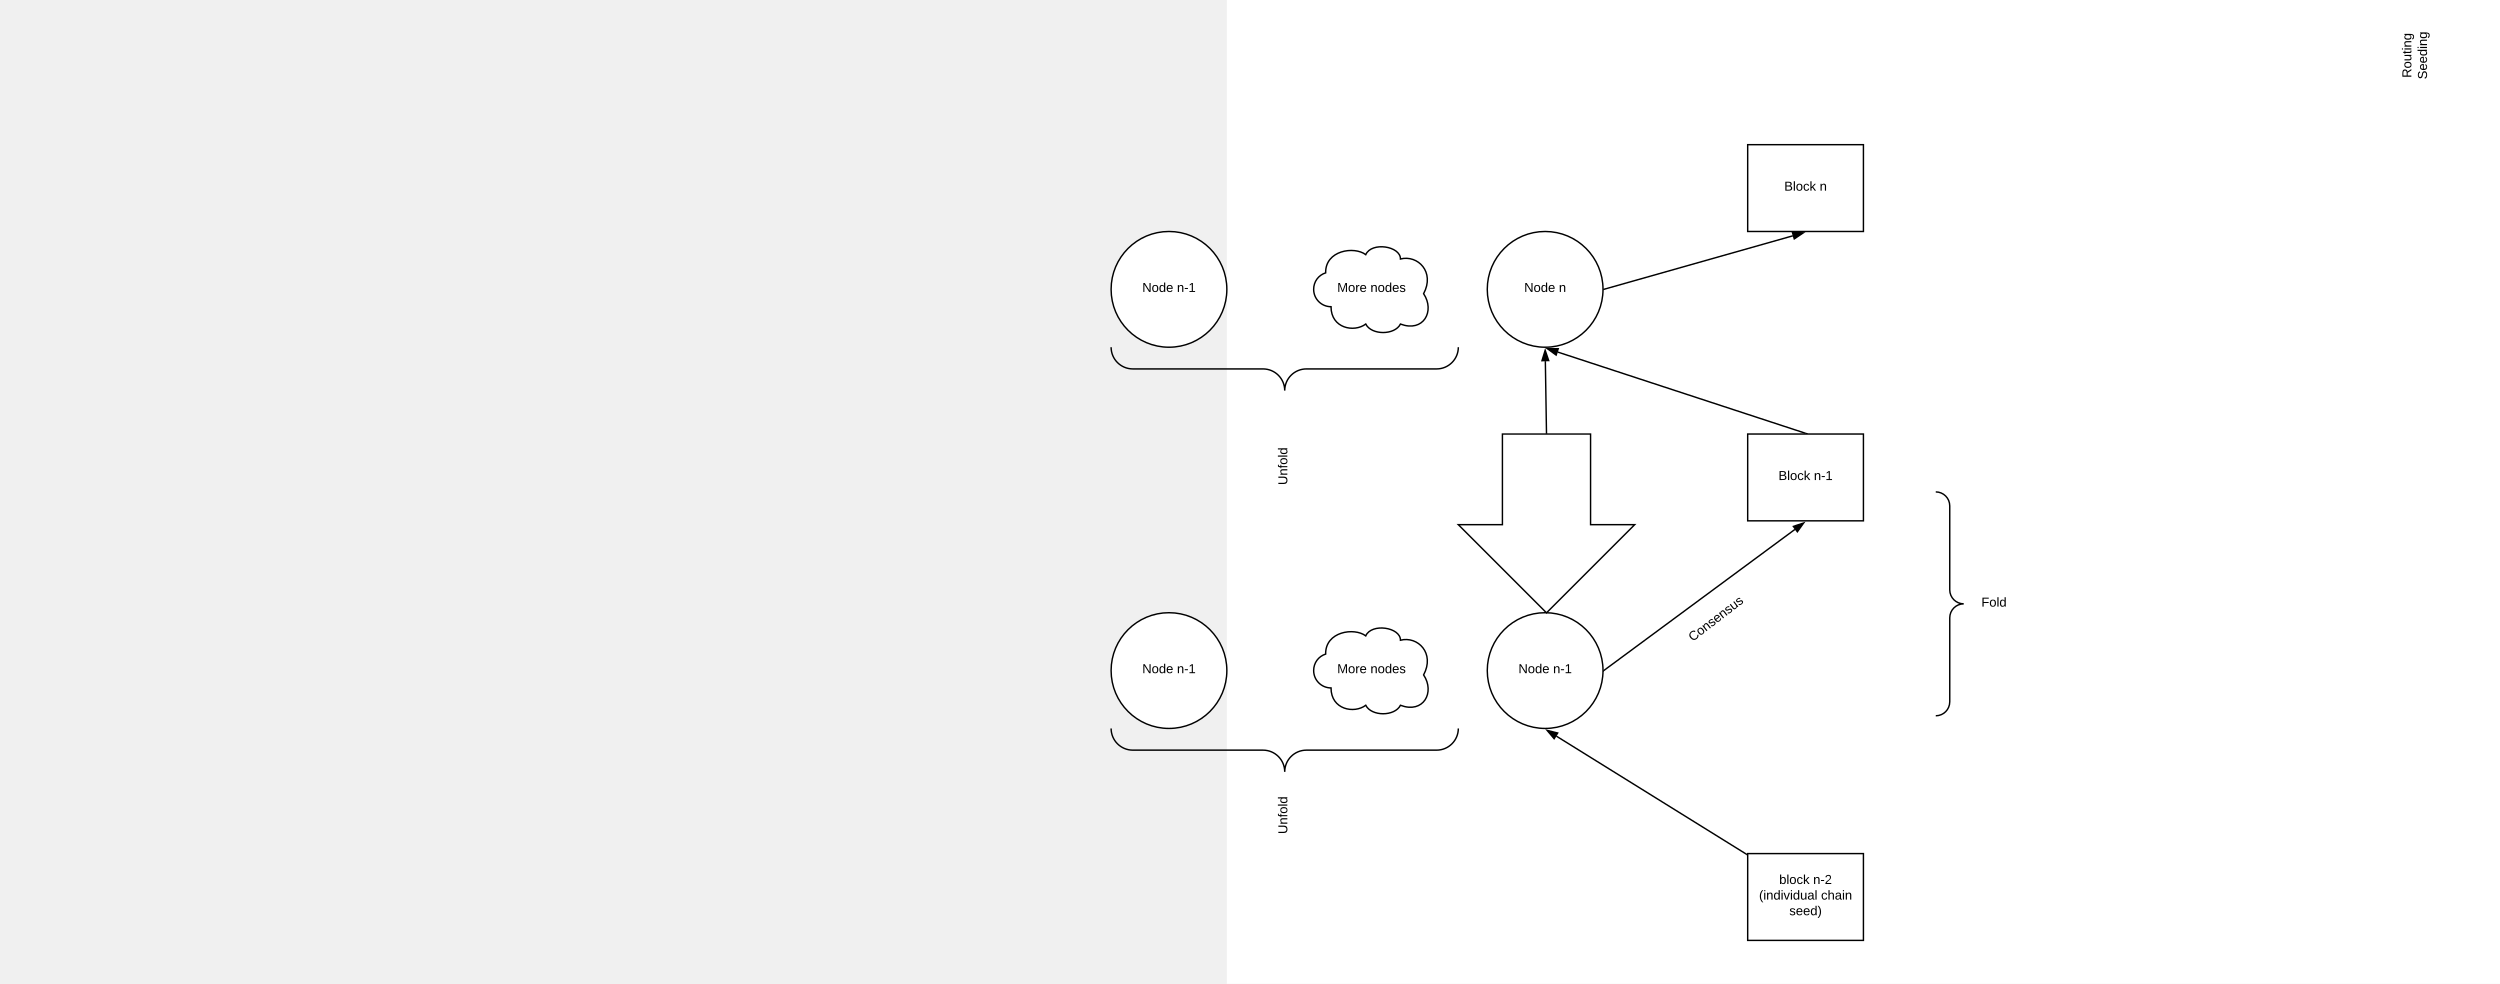
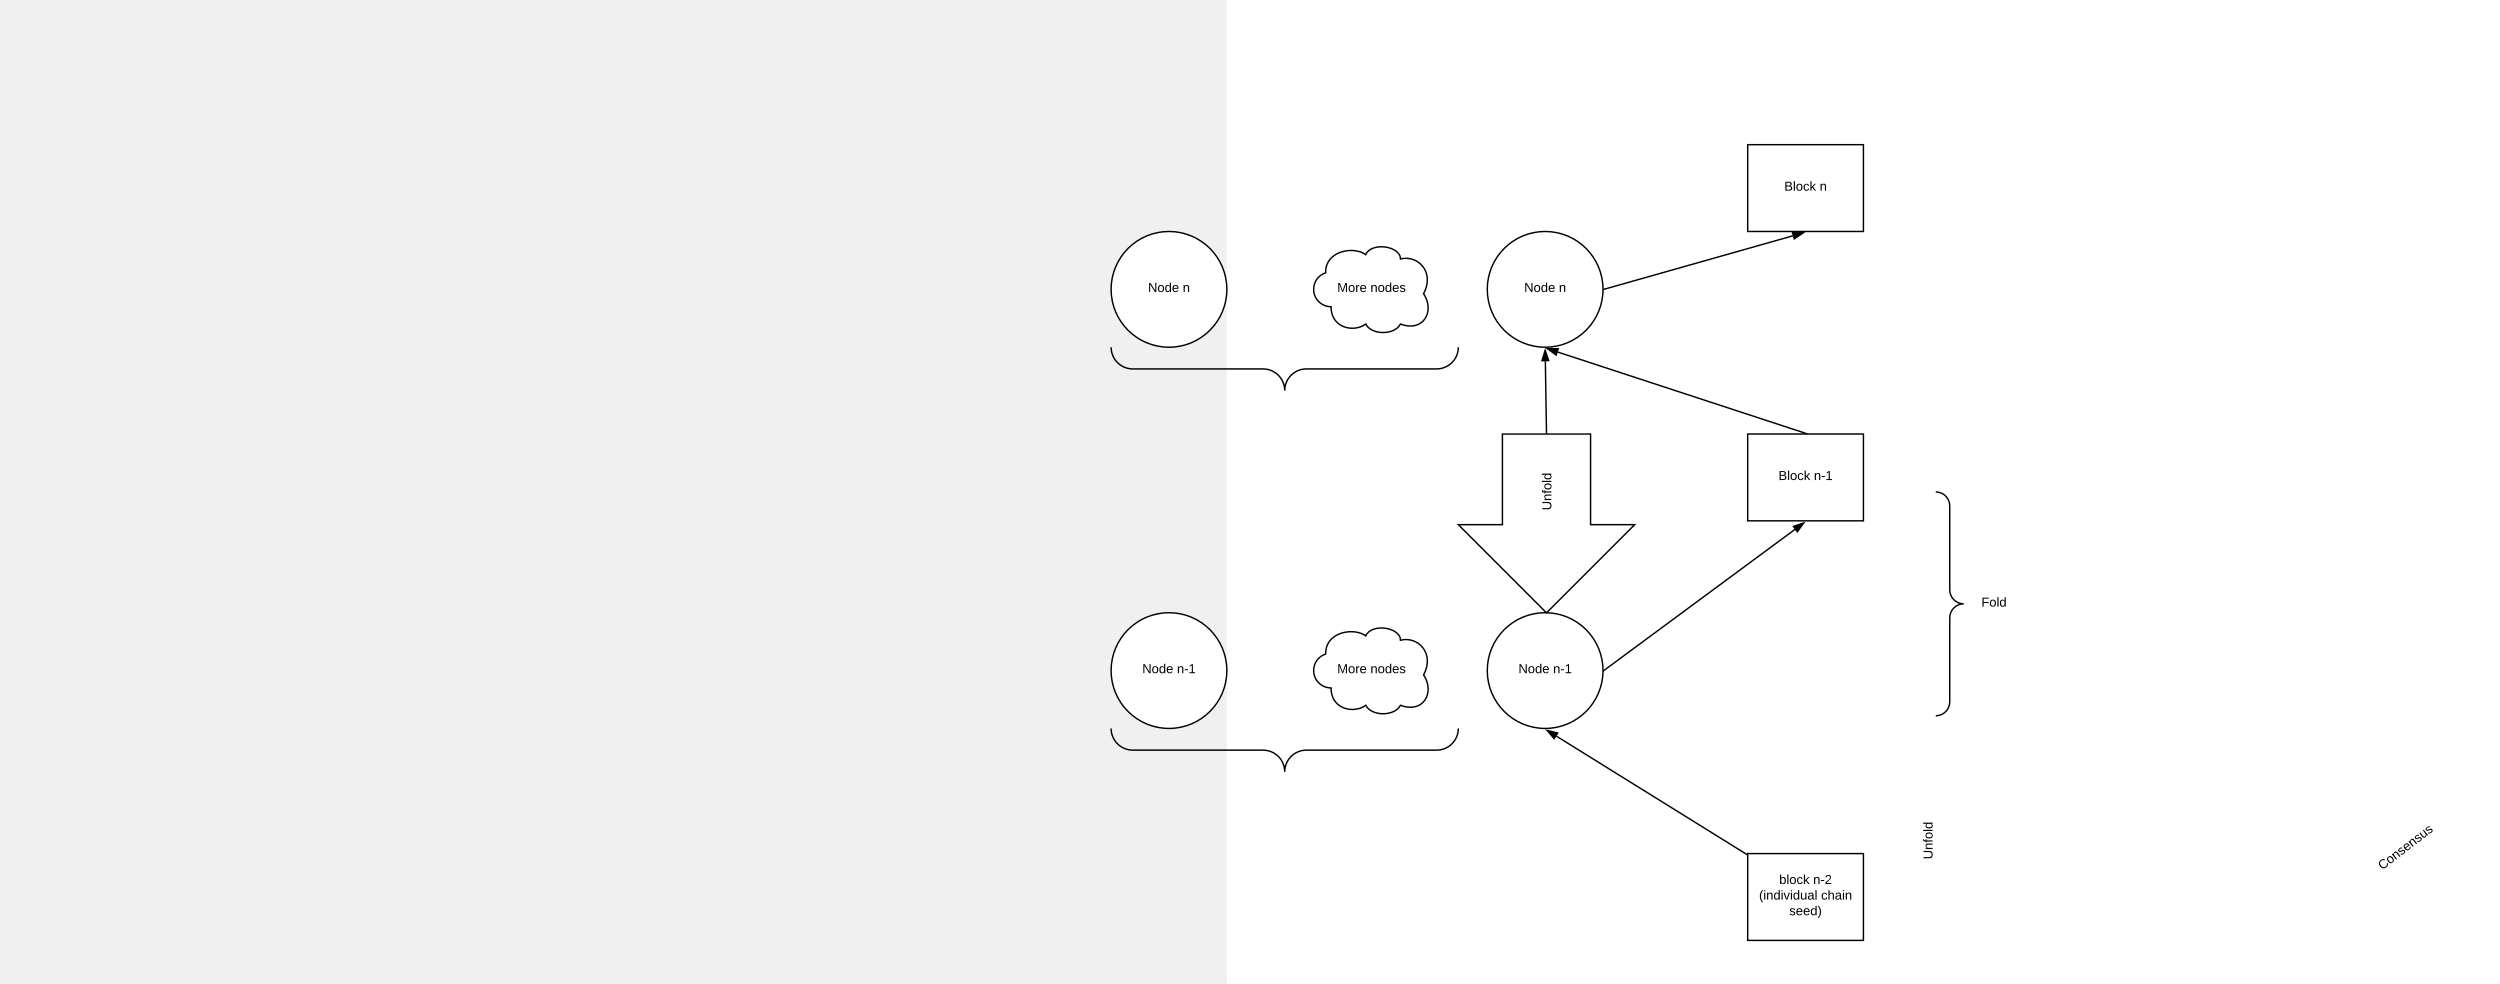
<svg xmlns="http://www.w3.org/2000/svg" xmlns:ns1="lucid" xmlns:xlink="http://www.w3.org/1999/xlink" width="3456" height="1360">
  <g transform="translate(1696 0)" ns1:page-tab-id="mY744SicIasH">
    <path d="M0 0h1760v1360H0z" fill="#fff" />
    <path d="M520 927c0 44.18-35.82 80-80 80s-80-35.82-80-80 35.82-80 80-80 80 35.82 80 80z" stroke="#000" stroke-width="2" fill="#fff" />
    <use xlink:href="#a" transform="matrix(1,0,0,1,365,852) translate(38.05 78.6)" />
    <use xlink:href="#b" transform="matrix(1,0,0,1,365,852) translate(86 78.6)" />
    <path d="M720 600h160v120H720z" stroke="#000" stroke-width="2" fill="#fff" />
    <use xlink:href="#c" transform="matrix(1,0,0,1,725,605) translate(37.55 58.6)" />
    <use xlink:href="#b" transform="matrix(1,0,0,1,725,605) translate(86.5 58.6)" />
    <path d="M720 1180h160v120H720z" stroke="#000" stroke-width="2" fill="#fff" />
    <use xlink:href="#d" transform="matrix(1,0,0,1,725,1185) translate(38.55 37)" />
    <use xlink:href="#e" transform="matrix(1,0,0,1,725,1185) translate(85.5 37)" />
    <use xlink:href="#f" transform="matrix(1,0,0,1,725,1185) translate(10.65 58.6)" />
    <use xlink:href="#g" transform="matrix(1,0,0,1,725,1185) translate(96.4 58.6)" />
    <use xlink:href="#h" transform="matrix(1,0,0,1,725,1185) translate(52.525 80.2)" />
    <path d="M520 400c0 44.18-35.82 80-80 80s-80-35.82-80-80 35.82-80 80-80 80 35.82 80 80z" stroke="#000" stroke-width="2" fill="#fff" />
    <use xlink:href="#a" transform="matrix(1,0,0,1,365,325) translate(46.025 78.6)" />
    <use xlink:href="#i" transform="matrix(1,0,0,1,365,325) translate(93.975 78.6)" />
    <path d="M720 200h160v120H720z" stroke="#000" stroke-width="2" fill="#fff" />
    <use xlink:href="#c" transform="matrix(1,0,0,1,725,205) translate(45.525 58.6)" />
    <use xlink:href="#i" transform="matrix(1,0,0,1,725,205) translate(94.475 58.6)" />
    <path d="M719 1181.33l-263.5-163.7" stroke="#000" stroke-width="2" fill="none" />
    <path d="M720 1180.78v2.35l-1.53-.95 1.06-1.7zM457.3 1013.3l-4.88 7.87-9.67-11.46z" />
    <path d="M458.9 1012.66l-6.36 10.2L440 1008zm-6.6 6.82l3.44-5.54-10.24-2.52z" />
    <path d="M521 927l264.33-195.17" stroke="#000" stroke-width="2" fill="none" />
    <path d="M521.6 927.8l-1.66 1.23.06-2.03v-.5l.4-.3zM788.67 735.12l-5.5-7.45 14.23-4.75z" />
    <path d="M788.7 736.83l-7.16-9.68L800 721zm-3.9-8.65l3.86 5.24 6.13-8.58z" />
    <path d="M441.87 599l-1.58-99.77" stroke="#000" stroke-width="2" fill="none" />
    <path d="M442.9 600h-2l-.03-.98 2-.04zM444.9 498.43l-9.26.14 4.4-14.33z" />
    <path d="M446.3 499.4l-12.02.2L440 481zm-9.3-1.85l6.52-.1-3.42-9.98z" />
    <path d="M521 400l261.45-74.03" stroke="#000" stroke-width="2" fill="none" />
    <path d="M521.27 400.96l-1.3.37.03-1.33v-.75l.73-.2zM796.9 321.88l-12.48 8.35-2.52-8.92z" />
    <path d="M800 321l-16.16 10.82-3.28-11.56zm-15 7.63l8.77-5.87-10.54-.4z" />
    <path d="M502.8 600v125.33h60.94L441.87 847.2 320 725.33h60.94V600z" stroke="#000" stroke-width="2" fill="#fff" />
-     <use xlink:href="#j" transform="matrix(6.123233995736766e-17,-1,1,6.123233995736766e-17,1538.458,195.6578) translate(88.05 99)" />
-     <use xlink:href="#k" transform="matrix(6.123233995736766e-17,-1,1,6.123233995736766e-17,1538.458,195.6578) translate(86.025 120.6)" />
-     <use xlink:href="#l" transform="matrix(6.123233995736766e-17,-1,1,6.123233995736766e-17,1538.458,195.6578) translate(119 142.2)" />
+     <use xlink:href="#j" transform="matrix(6.123233995736766e-17,-1,1,6.123233995736766e-17,2145.187,-127.6134) translate(88.05 99)" />
+     <use xlink:href="#k" transform="matrix(6.123233995736766e-17,-1,1,6.123233995736766e-17,2145.187,-127.6134) translate(86.025 120.6)" />
+     <use xlink:href="#l" transform="matrix(6.123233995736766e-17,-1,1,6.123233995736766e-17,2145.187,-127.6134) translate(119 142.2)" />
    <path d="M800 599L457.33 486.68" stroke="#000" stroke-width="2" fill="none" />
    <path d="M803.16 598.98l-.33 1.02h-3l-.14-.05.6-1.9zM458.08 482.05l-2.9 8.8-12.1-8.84z" />
    <path d="M459.45 481.05l-3.74 11.43L440 481zm-4.78 8.2l2.03-6.2-10.55-.03z" />
    <g fill="none">
      <path d="M-160 1247v-240h480v240z" />
      <path d="M320 1007c0 16.57-13.43 30-30 30H110c-16.57 0-30 13.43-30 30 0-16.57-13.43-30-30-30h-180c-16.57 0-30-13.43-30-30" stroke="#000" stroke-width="2" />
    </g>
-     <use xlink:href="#m" transform="matrix(6.123233995736766e-17,-1,1,6.123233995736766e-17,-155,1242) translate(89.1 238.6)" />
+     <use xlink:href="#m" transform="matrix(6.123233995736766e-17,-1,1,6.123233995736766e-17,737,1277) translate(89.1 238.6)" />
    <path d="M980 680h180v309.5H980z" fill="none" />
    <path d="M980 989.5c10.68 0 19.34-8.66 19.34-19.34V854.1c0-10.7 8.66-19.35 19.35-19.35-10.7 0-19.36-8.66-19.36-19.34V699.35c0-10.68-8.66-19.34-19.34-19.34" stroke="#000" stroke-width="2" fill="none" />
    <use xlink:href="#n" transform="matrix(1,0,0,1,1043.031,685) translate(0 153.6)" />
    <path d="M0 927c0 44.18-35.82 80-80 80s-80-35.82-80-80 35.82-80 80-80 80 35.82 80 80z" stroke="#000" stroke-width="2" fill="#fff" />
    <use xlink:href="#a" transform="matrix(1,0,0,1,-155,852) translate(38.05 78.6)" />
    <use xlink:href="#b" transform="matrix(1,0,0,1,-155,852) translate(86 78.6)" />
    <path d="M144 951c-13.25 0-24-10.75-24-24 0-10.6 6.5-19.55 16.58-22.83C136 873 176 867 192 879c8-18 48-12 48 6 24-6 48 18 32 48 16 24 0 54-32 42-8 15.6-40 15.6-48 0-16 12-48 6-48-24z" stroke="#000" stroke-width="2" fill="#fff" />
    <g>
      <use xlink:href="#o" transform="matrix(1,0,0,1,125,872) translate(27.55 58.6)" />
      <use xlink:href="#p" transform="matrix(1,0,0,1,125,872) translate(73.45 58.6)" />
    </g>
    <g>
      <path d="M564 906.48L754.1 760l36.63 47.53L600.63 954z" stroke="#000" stroke-opacity="0" stroke-width="2" fill="#fff" fill-opacity="0" />
    </g>
    <g>
-       <use xlink:href="#q" transform="matrix(0.7921378,-0.6103423,0.6103423,0.7921378,571.0124,907.3911) translate(70.025 28.6)" />
+       <use xlink:href="#q" transform="matrix(0.7921378,-0.6103423,0.6103423,0.7921378,1524.292,1223.218) translate(70.025 28.6)" />
    </g>
    <g fill="none">
      <path d="M-160 720V480h480v240z" />
      <path d="M320 480c0 16.57-13.43 30-30 30H110c-16.57 0-30 13.43-30 30 0-16.57-13.43-30-30-30h-180c-16.57 0-30-13.43-30-30" stroke="#000" stroke-width="2" />
    </g>
    <g>
-       <use xlink:href="#m" transform="matrix(6.123233995736766e-17,-1,1,6.123233995736766e-17,-155,715) translate(44.55 238.6)" />
+       <use xlink:href="#m" transform="matrix(6.123233995736766e-17,-1,1,6.123233995736766e-17,210,750) translate(44.55 238.6)" />
    </g>
    <path d="M0 400c0 44.18-35.82 80-80 80s-80-35.82-80-80 35.82-80 80-80 80 35.82 80 80z" stroke="#000" stroke-width="2" fill="#fff" />
    <g>
-       <use xlink:href="#a" transform="matrix(1,0,0,1,-155,325) translate(38.05 78.6)" />
-       <use xlink:href="#b" transform="matrix(1,0,0,1,-155,325) translate(86 78.6)" />
+       <use xlink:href="#a" transform="matrix(1,0,0,1,-155,325) translate(46.025 78.6)" />
+       <use xlink:href="#i" transform="matrix(1,0,0,1,-155,325) translate(93.975 78.6)" />
    </g>
    <path d="M144 424c-13.25 0-24-10.75-24-24 0-10.6 6.5-19.55 16.58-22.83C136 346 176 340 192 352c8-18 48-12 48 6 24-6 48 18 32 48 16 24 0 54-32 42-8 15.6-40 15.6-48 0-16 12-48 6-48-24z" stroke="#000" stroke-width="2" fill="#fff" />
    <g>
      <use xlink:href="#o" transform="matrix(1,0,0,1,125,345) translate(27.55 58.6)" />
      <use xlink:href="#p" transform="matrix(1,0,0,1,125,345) translate(73.45 58.6)" />
    </g>
    <defs>
      <path d="M190 0L58-211 59 0H30v-248h39L202-35l-2-213h31V0h-41" id="r" />
      <path d="M100-194c62-1 85 37 85 99 1 63-27 99-86 99S16-35 15-95c0-66 28-99 85-99zM99-20c44 1 53-31 53-75 0-43-8-75-51-75s-53 32-53 75 10 74 51 75" id="s" />
      <path d="M85-194c31 0 48 13 60 33l-1-100h32l1 261h-30c-2-10 0-23-3-31C134-8 116 4 85 4 32 4 16-35 15-94c0-66 23-100 70-100zm9 24c-40 0-46 34-46 75 0 40 6 74 45 74 42 0 51-32 51-76 0-42-9-74-50-73" id="t" />
      <path d="M100-194c63 0 86 42 84 106H49c0 40 14 67 53 68 26 1 43-12 49-29l28 8c-11 28-37 45-77 45C44 4 14-33 15-96c1-61 26-98 85-98zm52 81c6-60-76-77-97-28-3 7-6 17-6 28h103" id="u" />
      <g id="a">
        <use transform="matrix(0.05,0,0,0.05,0,0)" xlink:href="#r" />
        <use transform="matrix(0.05,0,0,0.05,12.95,0)" xlink:href="#s" />
        <use transform="matrix(0.05,0,0,0.05,22.95,0)" xlink:href="#t" />
        <use transform="matrix(0.05,0,0,0.05,32.95,0)" xlink:href="#u" />
      </g>
      <path d="M117-194c89-4 53 116 60 194h-32v-121c0-31-8-49-39-48C34-167 62-67 57 0H25l-1-190h30c1 10-1 24 2 32 11-22 29-35 61-36" id="v" />
      <path d="M16-82v-28h88v28H16" id="w" />
      <path d="M27 0v-27h64v-190l-56 39v-29l58-41h29v221h61V0H27" id="x" />
      <g id="b">
        <use transform="matrix(0.05,0,0,0.05,0,0)" xlink:href="#v" />
        <use transform="matrix(0.05,0,0,0.05,10,0)" xlink:href="#w" />
        <use transform="matrix(0.05,0,0,0.05,15.95,0)" xlink:href="#x" />
      </g>
      <path d="M160-131c35 5 61 23 61 61C221 17 115-2 30 0v-248c76 3 177-17 177 60 0 33-19 50-47 57zm-97-11c50-1 110 9 110-42 0-47-63-36-110-37v79zm0 115c55-2 124 14 124-45 0-56-70-42-124-44v89" id="y" />
      <path d="M24 0v-261h32V0H24" id="z" />
      <path d="M96-169c-40 0-48 33-48 73s9 75 48 75c24 0 41-14 43-38l32 2c-6 37-31 61-74 61-59 0-76-41-82-99-10-93 101-131 147-64 4 7 5 14 7 22l-32 3c-4-21-16-35-41-35" id="A" />
      <path d="M143 0L79-87 56-68V0H24v-261h32v163l83-92h37l-77 82L181 0h-38" id="B" />
      <g id="c">
        <use transform="matrix(0.05,0,0,0.05,0,0)" xlink:href="#y" />
        <use transform="matrix(0.05,0,0,0.05,12,0)" xlink:href="#z" />
        <use transform="matrix(0.05,0,0,0.05,15.95,0)" xlink:href="#s" />
        <use transform="matrix(0.05,0,0,0.05,25.95,0)" xlink:href="#A" />
        <use transform="matrix(0.05,0,0,0.05,34.95,0)" xlink:href="#B" />
      </g>
      <path d="M115-194c53 0 69 39 70 98 0 66-23 100-70 100C84 3 66-7 56-30L54 0H23l1-261h32v101c10-23 28-34 59-34zm-8 174c40 0 45-34 45-75 0-40-5-75-45-74-42 0-51 32-51 76 0 43 10 73 51 73" id="C" />
      <g id="d">
        <use transform="matrix(0.05,0,0,0.05,0,0)" xlink:href="#C" />
        <use transform="matrix(0.05,0,0,0.05,10,0)" xlink:href="#z" />
        <use transform="matrix(0.05,0,0,0.05,13.95,0)" xlink:href="#s" />
        <use transform="matrix(0.05,0,0,0.05,23.95,0)" xlink:href="#A" />
        <use transform="matrix(0.05,0,0,0.05,32.95,0)" xlink:href="#B" />
      </g>
      <path d="M101-251c82-7 93 87 43 132L82-64C71-53 59-42 53-27h129V0H18c2-99 128-94 128-182 0-28-16-43-45-43s-46 15-49 41l-32-3c6-41 34-60 81-64" id="D" />
      <g id="e">
        <use transform="matrix(0.05,0,0,0.05,0,0)" xlink:href="#v" />
        <use transform="matrix(0.05,0,0,0.05,10,0)" xlink:href="#w" />
        <use transform="matrix(0.05,0,0,0.05,15.95,0)" xlink:href="#D" />
      </g>
      <path d="M87 75C49 33 22-17 22-94c0-76 28-126 65-167h31c-38 41-64 92-64 168S80 34 118 75H87" id="E" />
      <path d="M24-231v-30h32v30H24zM24 0v-190h32V0H24" id="F" />
      <path d="M108 0H70L1-190h34L89-25l56-165h34" id="G" />
      <path d="M84 4C-5 8 30-112 23-190h32v120c0 31 7 50 39 49 72-2 45-101 50-169h31l1 190h-30c-1-10 1-25-2-33-11 22-28 36-60 37" id="H" />
      <path d="M141-36C126-15 110 5 73 4 37 3 15-17 15-53c-1-64 63-63 125-63 3-35-9-54-41-54-24 1-41 7-42 31l-33-3c5-37 33-52 76-52 45 0 72 20 72 64v82c-1 20 7 32 28 27v20c-31 9-61-2-59-35zM48-53c0 20 12 33 32 33 41-3 63-29 60-74-43 2-92-5-92 41" id="I" />
      <g id="f">
        <use transform="matrix(0.05,0,0,0.05,0,0)" xlink:href="#E" />
        <use transform="matrix(0.05,0,0,0.05,5.95,0)" xlink:href="#F" />
        <use transform="matrix(0.05,0,0,0.05,9.9,0)" xlink:href="#v" />
        <use transform="matrix(0.05,0,0,0.05,19.9,0)" xlink:href="#t" />
        <use transform="matrix(0.05,0,0,0.05,29.9,0)" xlink:href="#F" />
        <use transform="matrix(0.05,0,0,0.05,33.85,0)" xlink:href="#G" />
        <use transform="matrix(0.05,0,0,0.05,42.85,0)" xlink:href="#F" />
        <use transform="matrix(0.05,0,0,0.05,46.8,0)" xlink:href="#t" />
        <use transform="matrix(0.05,0,0,0.05,56.8,0)" xlink:href="#H" />
        <use transform="matrix(0.05,0,0,0.05,66.8,0)" xlink:href="#I" />
        <use transform="matrix(0.05,0,0,0.05,76.8,0)" xlink:href="#z" />
      </g>
      <path d="M106-169C34-169 62-67 57 0H25v-261h32l-1 103c12-21 28-36 61-36 89 0 53 116 60 194h-32v-121c2-32-8-49-39-48" id="J" />
      <g id="g">
        <use transform="matrix(0.05,0,0,0.05,0,0)" xlink:href="#A" />
        <use transform="matrix(0.05,0,0,0.05,9,0)" xlink:href="#J" />
        <use transform="matrix(0.05,0,0,0.05,19,0)" xlink:href="#I" />
        <use transform="matrix(0.05,0,0,0.05,29,0)" xlink:href="#F" />
        <use transform="matrix(0.05,0,0,0.05,32.95,0)" xlink:href="#v" />
      </g>
      <path d="M135-143c-3-34-86-38-87 0 15 53 115 12 119 90S17 21 10-45l28-5c4 36 97 45 98 0-10-56-113-15-118-90-4-57 82-63 122-42 12 7 21 19 24 35" id="K" />
      <path d="M33-261c38 41 65 92 65 168S71 34 33 75H2C39 34 66-17 66-93S39-220 2-261h31" id="L" />
      <g id="h">
        <use transform="matrix(0.05,0,0,0.05,0,0)" xlink:href="#K" />
        <use transform="matrix(0.05,0,0,0.05,9,0)" xlink:href="#u" />
        <use transform="matrix(0.05,0,0,0.05,19,0)" xlink:href="#u" />
        <use transform="matrix(0.05,0,0,0.05,29,0)" xlink:href="#t" />
        <use transform="matrix(0.05,0,0,0.05,39,0)" xlink:href="#L" />
      </g>
      <use transform="matrix(0.05,0,0,0.05,0,0)" xlink:href="#v" id="i" />
      <path d="M233-177c-1 41-23 64-60 70L243 0h-38l-65-103H63V0H30v-248c88 3 205-21 203 71zM63-129c60-2 137 13 137-47 0-61-80-42-137-45v92" id="M" />
      <path d="M59-47c-2 24 18 29 38 22v24C64 9 27 4 27-40v-127H5v-23h24l9-43h21v43h35v23H59v120" id="N" />
      <path d="M177-190C167-65 218 103 67 71c-23-6-38-20-44-43l32-5c15 47 100 32 89-28v-30C133-14 115 1 83 1 29 1 15-40 15-95c0-56 16-97 71-98 29-1 48 16 59 35 1-10 0-23 2-32h30zM94-22c36 0 50-32 50-73 0-42-14-75-50-75-39 0-46 34-46 75s6 73 46 73" id="O" />
      <g id="j">
        <use transform="matrix(0.05,0,0,0.05,0,0)" xlink:href="#M" />
        <use transform="matrix(0.05,0,0,0.05,12.95,0)" xlink:href="#s" />
        <use transform="matrix(0.05,0,0,0.05,22.95,0)" xlink:href="#H" />
        <use transform="matrix(0.05,0,0,0.05,32.95,0)" xlink:href="#N" />
        <use transform="matrix(0.05,0,0,0.05,37.95,0)" xlink:href="#F" />
        <use transform="matrix(0.05,0,0,0.05,41.9,0)" xlink:href="#v" />
        <use transform="matrix(0.05,0,0,0.05,51.9,0)" xlink:href="#O" />
      </g>
      <path d="M185-189c-5-48-123-54-124 2 14 75 158 14 163 119 3 78-121 87-175 55-17-10-28-26-33-46l33-7c5 56 141 63 141-1 0-78-155-14-162-118-5-82 145-84 179-34 5 7 8 16 11 25" id="P" />
      <g id="k">
        <use transform="matrix(0.05,0,0,0.05,0,0)" xlink:href="#P" />
        <use transform="matrix(0.05,0,0,0.05,12,0)" xlink:href="#u" />
        <use transform="matrix(0.05,0,0,0.05,22,0)" xlink:href="#u" />
        <use transform="matrix(0.05,0,0,0.05,32,0)" xlink:href="#t" />
        <use transform="matrix(0.05,0,0,0.05,42,0)" xlink:href="#F" />
        <use transform="matrix(0.05,0,0,0.05,45.95,0)" xlink:href="#v" />
        <use transform="matrix(0.05,0,0,0.05,55.95,0)" xlink:href="#O" />
      </g>
      <path d="M232-93c-1 65-40 97-104 97C67 4 28-28 28-90v-158h33c8 89-33 224 67 224 102 0 64-133 71-224h33v155" id="Q" />
      <path d="M101-234c-31-9-42 10-38 44h38v23H63V0H32v-167H5v-23h27c-7-52 17-82 69-68v24" id="R" />
      <g id="m">
        <use transform="matrix(0.05,0,0,0.05,0,0)" xlink:href="#Q" />
        <use transform="matrix(0.05,0,0,0.05,12.95,0)" xlink:href="#v" />
        <use transform="matrix(0.05,0,0,0.05,22.95,0)" xlink:href="#R" />
        <use transform="matrix(0.05,0,0,0.05,27.95,0)" xlink:href="#s" />
        <use transform="matrix(0.05,0,0,0.05,37.95,0)" xlink:href="#z" />
        <use transform="matrix(0.05,0,0,0.05,41.9,0)" xlink:href="#t" />
      </g>
      <path d="M63-220v92h138v28H63V0H30v-248h175v28H63" id="S" />
      <g id="n">
        <use transform="matrix(0.05,0,0,0.05,0,0)" xlink:href="#S" />
        <use transform="matrix(0.05,0,0,0.05,10.95,0)" xlink:href="#s" />
        <use transform="matrix(0.05,0,0,0.05,20.95,0)" xlink:href="#z" />
        <use transform="matrix(0.05,0,0,0.05,24.9,0)" xlink:href="#t" />
      </g>
      <path d="M240 0l2-218c-23 76-54 145-80 218h-23L58-218 59 0H30v-248h44l77 211c21-75 51-140 76-211h43V0h-30" id="T" />
      <path d="M114-163C36-179 61-72 57 0H25l-1-190h30c1 12-1 29 2 39 6-27 23-49 58-41v29" id="U" />
      <g id="o">
        <use transform="matrix(0.05,0,0,0.05,0,0)" xlink:href="#T" />
        <use transform="matrix(0.05,0,0,0.05,14.95,0)" xlink:href="#s" />
        <use transform="matrix(0.05,0,0,0.05,24.95,0)" xlink:href="#U" />
        <use transform="matrix(0.05,0,0,0.05,30.9,0)" xlink:href="#u" />
      </g>
      <g id="p">
        <use transform="matrix(0.05,0,0,0.05,0,0)" xlink:href="#v" />
        <use transform="matrix(0.05,0,0,0.05,10,0)" xlink:href="#s" />
        <use transform="matrix(0.05,0,0,0.05,20,0)" xlink:href="#t" />
        <use transform="matrix(0.05,0,0,0.05,30,0)" xlink:href="#u" />
        <use transform="matrix(0.05,0,0,0.05,40,0)" xlink:href="#K" />
      </g>
      <path d="M212-179c-10-28-35-45-73-45-59 0-87 40-87 99 0 60 29 101 89 101 43 0 62-24 78-52l27 14C228-24 195 4 139 4 59 4 22-46 18-125c-6-104 99-153 187-111 19 9 31 26 39 46" id="V" />
      <g id="q">
        <use transform="matrix(0.05,0,0,0.05,0,0)" xlink:href="#V" />
        <use transform="matrix(0.05,0,0,0.05,12.95,0)" xlink:href="#s" />
        <use transform="matrix(0.05,0,0,0.05,22.95,0)" xlink:href="#v" />
        <use transform="matrix(0.05,0,0,0.05,32.95,0)" xlink:href="#K" />
        <use transform="matrix(0.05,0,0,0.05,41.95,0)" xlink:href="#u" />
        <use transform="matrix(0.05,0,0,0.05,51.95,0)" xlink:href="#v" />
        <use transform="matrix(0.05,0,0,0.05,61.95,0)" xlink:href="#K" />
        <use transform="matrix(0.05,0,0,0.05,70.95,0)" xlink:href="#H" />
        <use transform="matrix(0.05,0,0,0.05,80.95,0)" xlink:href="#K" />
      </g>
    </defs>
  </g>
</svg>
